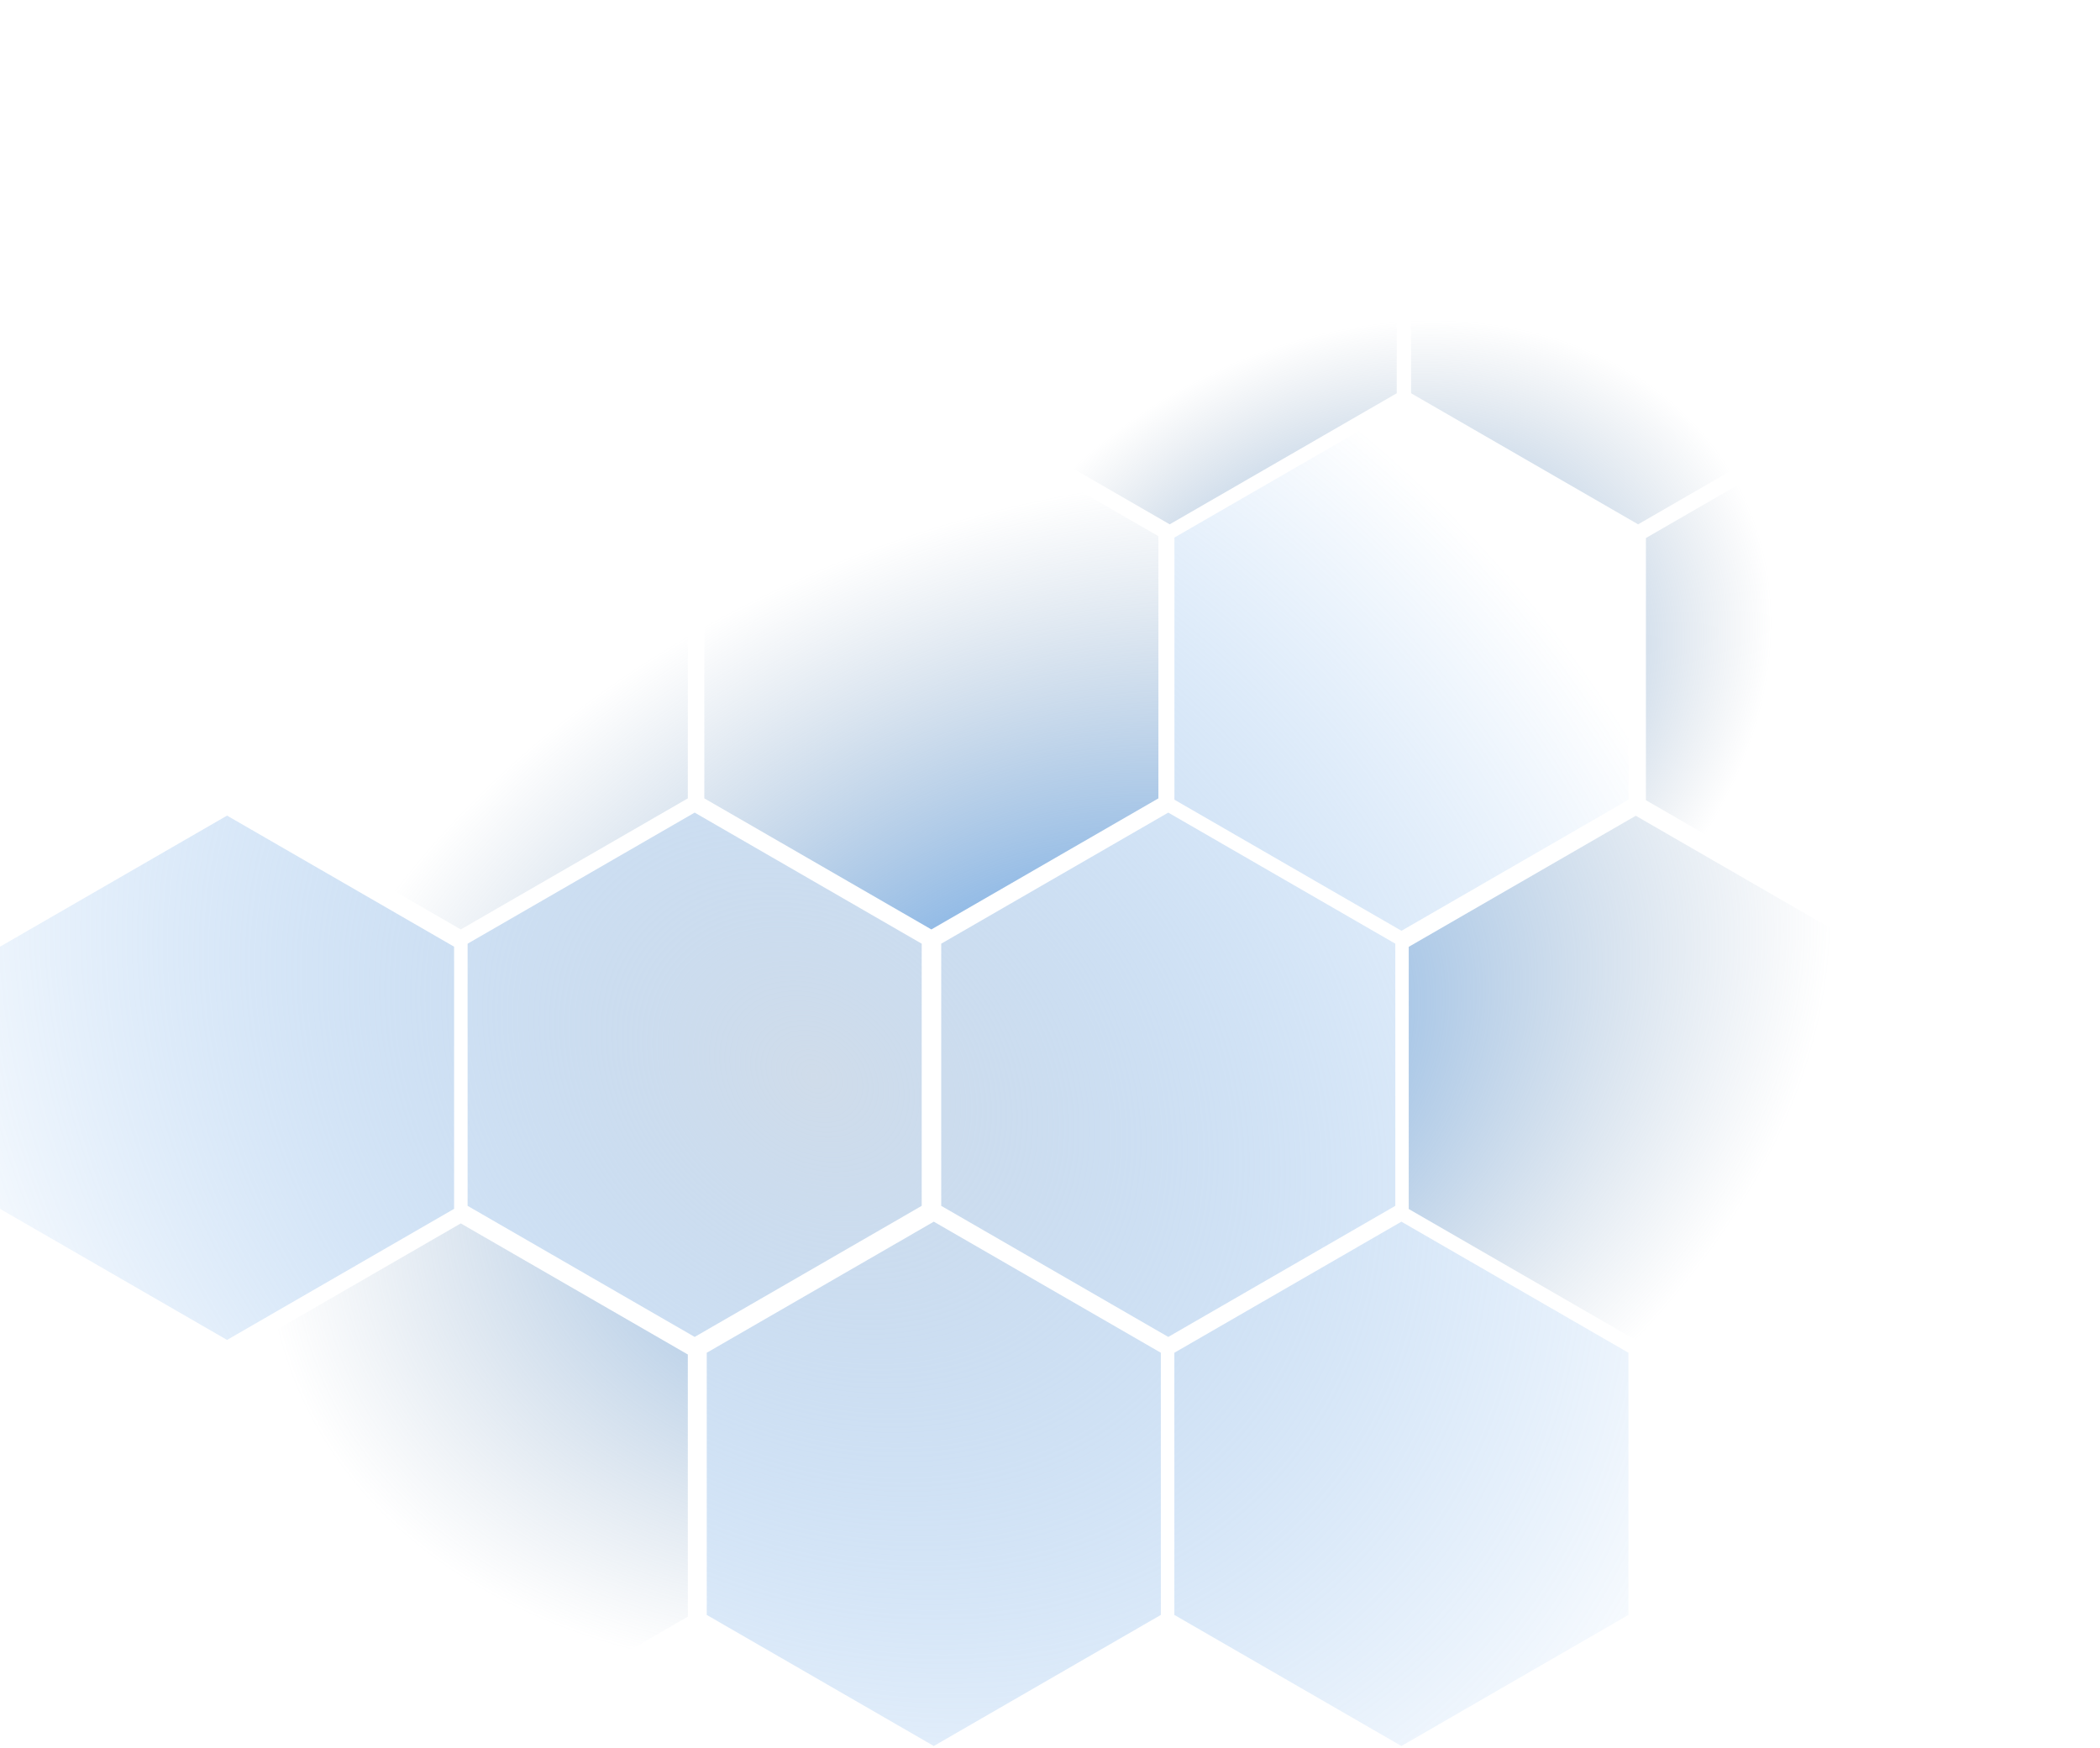
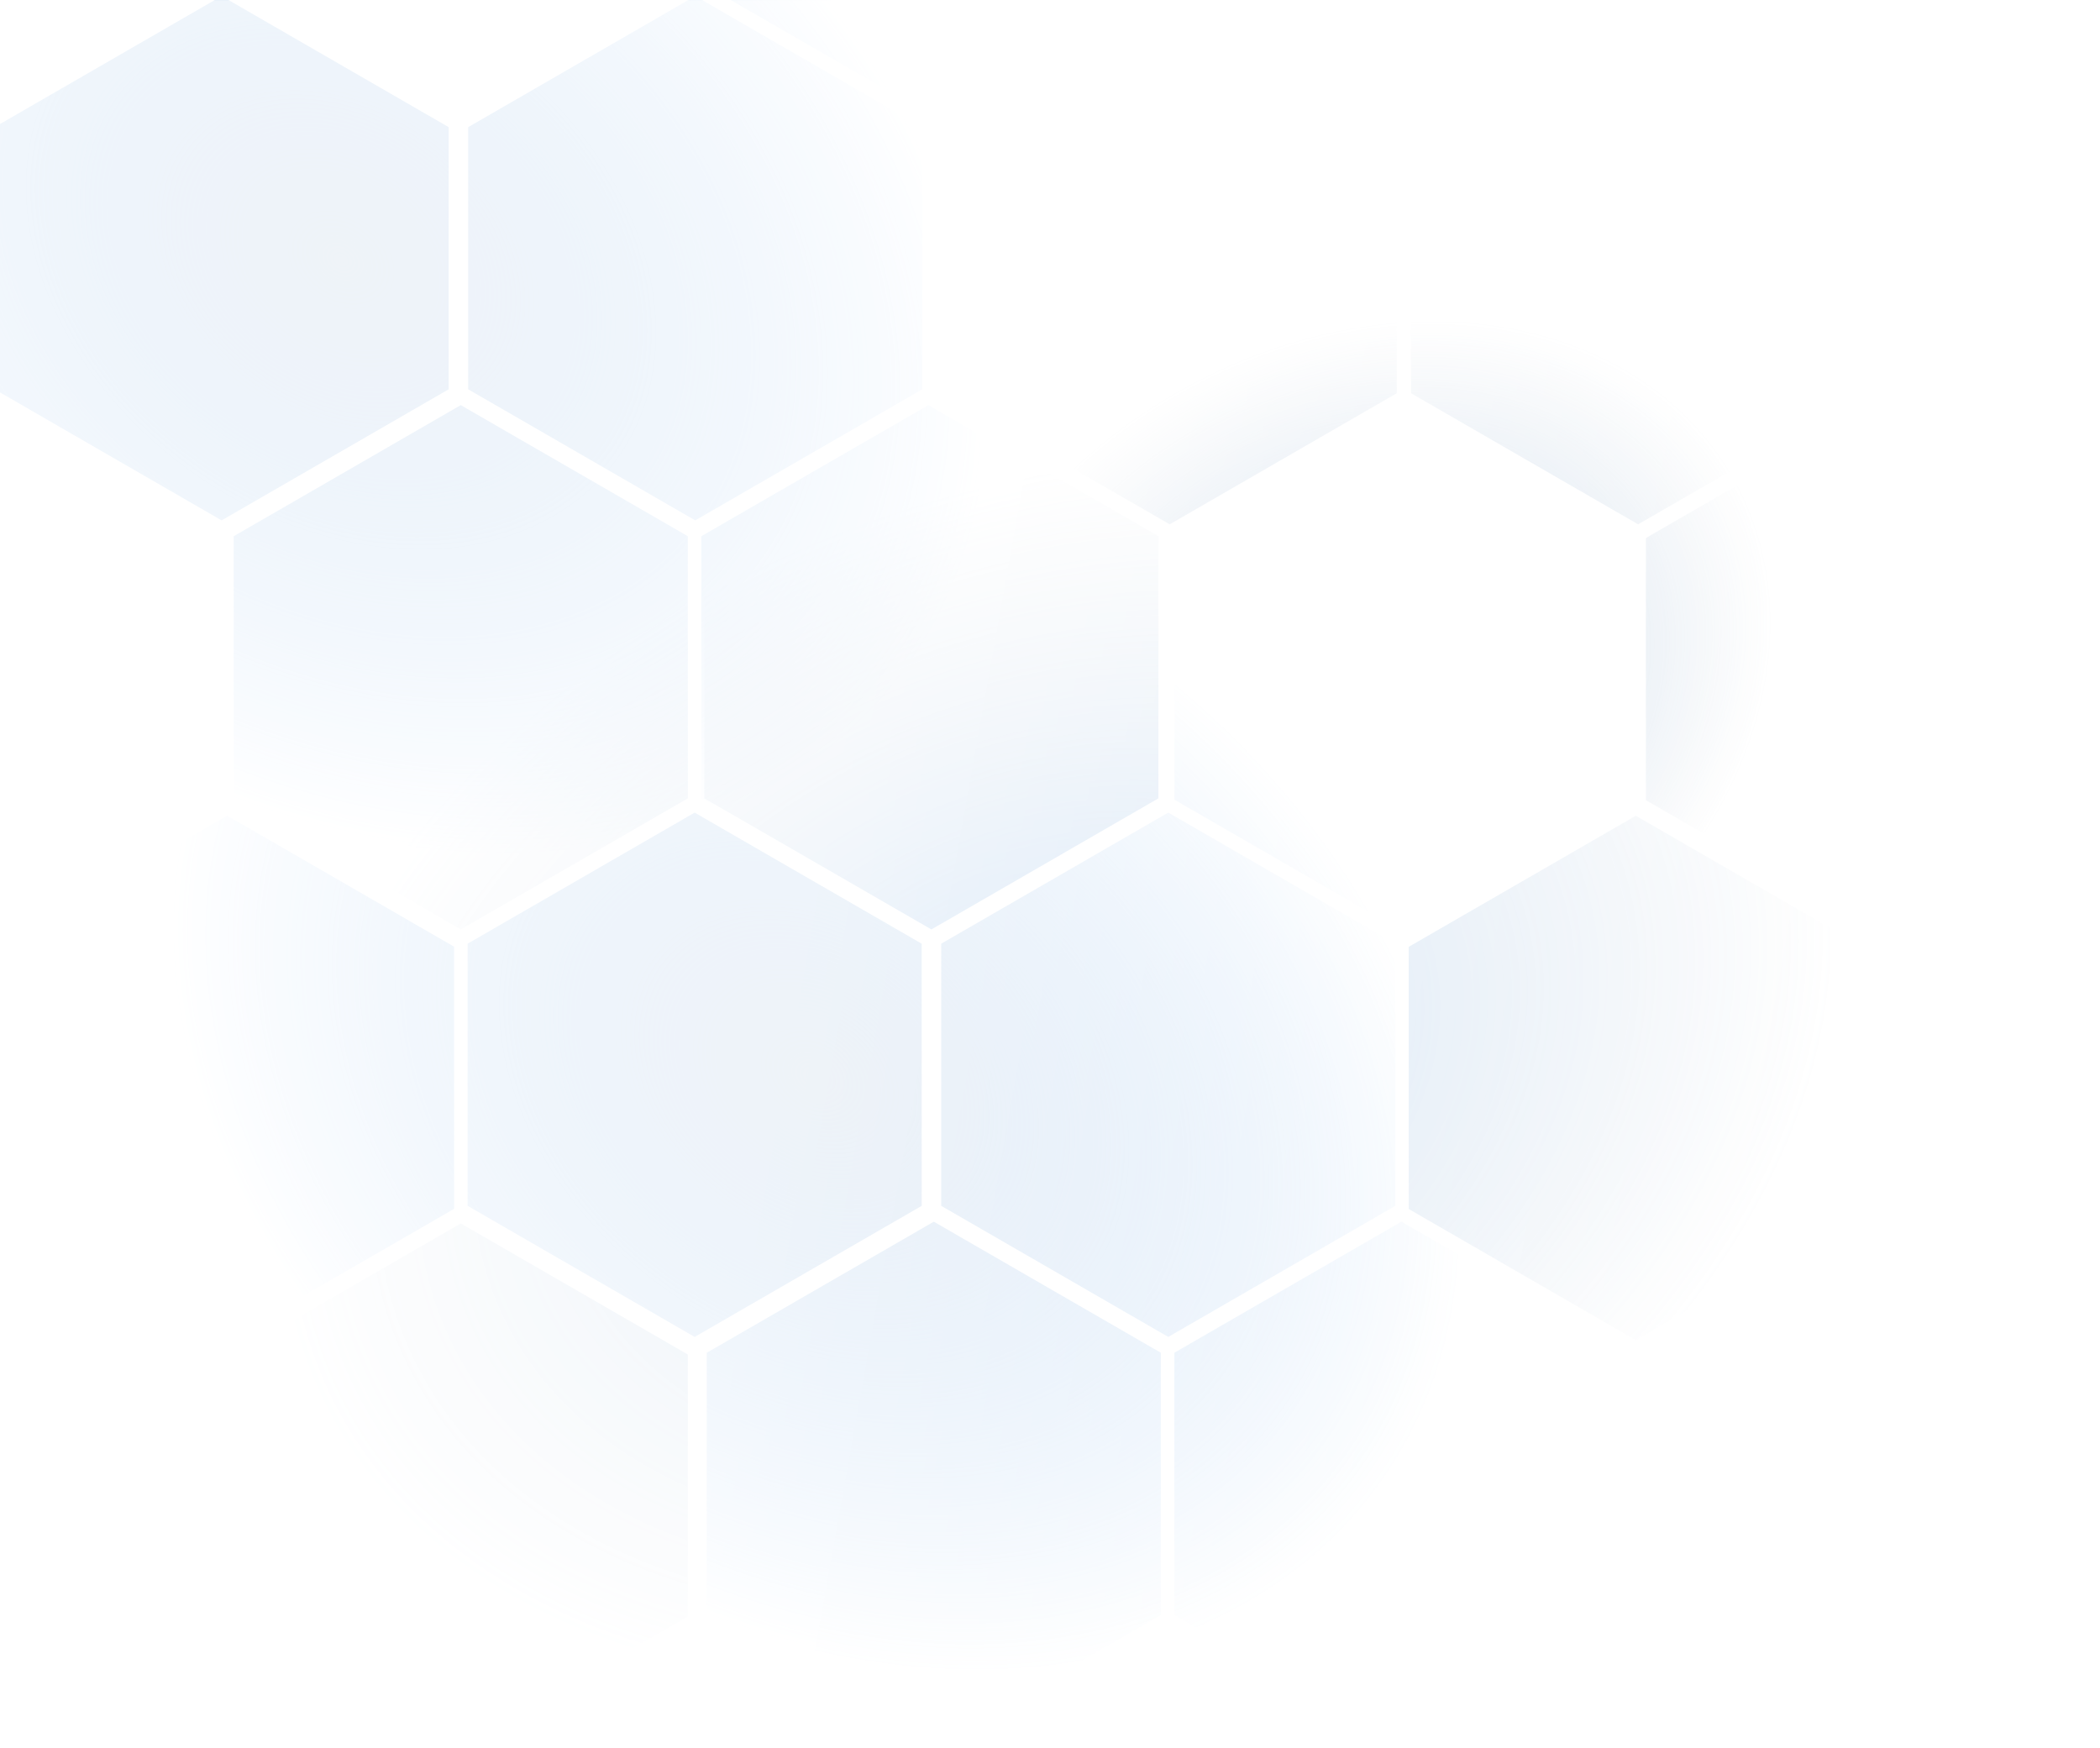
<svg xmlns="http://www.w3.org/2000/svg" xmlns:xlink="http://www.w3.org/1999/xlink" width="187.246mm" height="155.841mm" viewBox="0 0 187.246 155.841" version="1.1" id="svg2456">
  <defs id="defs2450">
+     <linearGradient id="linearGradient841">
+       <stop style="stop-color:#ffffff;stop-opacity:1;" offset="0" id="stop837" />
+       <stop style="stop-color:#ffffff;stop-opacity:0;" offset="1" id="stop839" />
+     </linearGradient>
    <linearGradient id="linearGradient830">
-       <stop id="stop826" offset="0" style="stop-color:#4f9aea;stop-opacity:1;" />
+       <stop id="stop826" offset="0" style="stop-color:#4f9aea;stop-opacity:0.387" />
      <stop id="stop828" offset="1" style="stop-color:#809cb9;stop-opacity:0" />
    </linearGradient>
    <radialGradient xlink:href="#linearGradient2415" id="radialGradient2419" cx="12358.718" cy="1937.25" fx="12358.718" fy="1937.25" r="195.014" gradientTransform="matrix(0.1750114,-0.1023963,0.08134842,0.1390373,-2180.382,1066.519)" gradientUnits="userSpaceOnUse" />
    <linearGradient id="linearGradient2415">
-       <stop style="stop-color:#4f9aea;stop-opacity:1;" offset="0" id="stop2411" />
+       <stop style="stop-color:#4f9aea;stop-opacity:0.542" offset="0" id="stop2411" />
      <stop style="stop-color:#869cb3;stop-opacity:0" offset="1" id="stop2413" />
    </linearGradient>
-     <radialGradient xlink:href="#linearGradient830" id="radialGradient2380" cx="12340.653" cy="2014.077" fx="12340.653" fy="2014.077" r="274.505" gradientTransform="matrix(0.2450581,-0.09975408,0.06815492,0.1674309,-3048.207,997.9628)" gradientUnits="userSpaceOnUse" />
-     <radialGradient xlink:href="#linearGradient2332" id="radialGradient2425" cx="3244.265" cy="532.873" fx="3244.265" fy="532.873" r="72.604" gradientTransform="matrix(1.010046,0.813251,-0.6520335,0.8098157,-2837.031,-2965.798)" gradientUnits="userSpaceOnUse" />
+     <radialGradient xlink:href="#linearGradient830" id="radialGradient2380" cx="12340.653" cy="2014.077" fx="12340.653" fy="2014.077" r="274.505" gradientTransform="matrix(0.2453711,-0.09898174,0.07107585,0.1761937,-3057.952,970.7827)" gradientUnits="userSpaceOnUse" />
+     <radialGradient xlink:href="#linearGradient2332" id="radialGradient2425" cx="3244.265" cy="532.873" fx="3244.265" fy="532.873" r="72.604" gradientTransform="matrix(0.6964888,0.5023843,-0.3829519,0.5309117,-1963.156,-1808.644)" gradientUnits="userSpaceOnUse" />
    <linearGradient id="linearGradient2332">
-       <stop style="stop-color:#bfd0e3;stop-opacity:0.745" offset="0" id="stop2328" />
+       <stop style="stop-color:#bfd0e3;stop-opacity:0.562" offset="0" id="stop2328" />
      <stop style="stop-color:#4f9aea;stop-opacity:0;" offset="1" id="stop2330" />
    </linearGradient>
+     <radialGradient xlink:href="#linearGradient2332" id="radialGradient835" gradientUnits="userSpaceOnUse" gradientTransform="matrix(0.6964888,0.5023843,-0.3829519,0.5309117,-2005.334,-1881.453)" cx="3244.265" cy="532.873" fx="3244.265" fy="532.873" r="72.604" />
+     <linearGradient xlink:href="#linearGradient841" id="linearGradient843" x1="90.058" y1="101.487" x2="210.89" y2="123.031" gradientUnits="userSpaceOnUse" />
  </defs>
  <g id="layer1" transform="translate(-19.76969,-8.168966)">
    <path style="fill:url(#radialGradient2425);fill-opacity:1;stroke-width:0.055" d="m 144.732,44.412 -20.244,11.688 v 23.376 l 20.244,11.688 20.245,-11.688 V 56.1 Z M 81.709,80.626 61.464,92.315 v 23.376 l 20.245,11.688 20.244,-11.688 V 92.315 Z m 42.229,0 -20.245,11.688 v 23.376 l 20.245,11.688 20.245,-11.688 V 92.315 Z M 40.015,80.894 19.77,92.582 v 23.376 l 20.245,11.688 20.244,-11.688 V 92.582 Z m 63.017,36.208 -20.245,11.688 v 23.376 l 20.245,11.688 20.244,-11.688 v -23.376 z m 41.694,0 -20.245,11.688 v 23.376 l 20.245,11.688 20.244,-11.688 v -23.376 z" id="path4309-6" />
    <path style="fill:url(#radialGradient2380);fill-opacity:1;stroke-width:0.055" d="M 60.854,44.292 40.61,55.981 V 79.357 L 60.854,91.045 81.099,79.357 V 55.981 Z m 41.961,0 -20.245,11.688 v 23.376 l 20.245,11.688 20.244,-11.688 V 55.981 Z m 62.808,36.616 -20.244,11.688 v 23.376 l 20.244,11.688 20.245,-11.688 V 92.596 Z M 60.854,117.257 40.61,128.945 v 23.376 l 20.245,11.688 20.244,-11.688 v -23.376 z" id="path1658-0" />
    <path style="fill:url(#radialGradient2419);fill-opacity:1;stroke-width:0.055" d="M 124.065,8.169 103.821,19.857 v 23.376 l 20.244,11.688 20.245,-11.688 V 19.857 Z m 41.767,0 -20.244,11.688 v 23.376 l 20.244,11.688 20.245,-11.688 V 19.857 Z M 186.771,44.455 166.527,56.143 v 23.376 l 20.244,11.688 20.245,-11.688 v -23.376 z" id="path2369-1" />
+     <path id="path833" d="m 102.555,-28.397 -20.244,11.688 V 6.667 l 20.244,11.688 20.245,-11.688 V -16.709 Z M 39.531,7.818 19.286,19.506 V 42.882 L 39.531,54.57 59.775,42.882 V 19.506 Z m 42.229,0 -20.245,11.688 v 23.376 l 20.245,11.688 20.245,-11.688 V 19.506 Z M -2.163,8.085 -22.408,19.773 v 23.376 l 20.245,11.688 20.244,-11.688 V 19.773 Z M 60.854,44.292 40.609,55.981 v 23.376 l 20.245,11.688 20.244,-11.688 v -23.376 z m 41.694,0 -20.245,11.688 v 23.376 l 20.245,11.688 20.244,-11.688 v -23.376 z" style="fill:url(#radialGradient835);fill-opacity:1;stroke-width:0.055" />
+     <rect style="opacity:0.552;fill:url(#linearGradient843);fill-opacity:1;stroke-width:0.385" id="rect831" width="187.356" height="156.353" x="18.998" y="8.191" />
  </g>
</svg>
